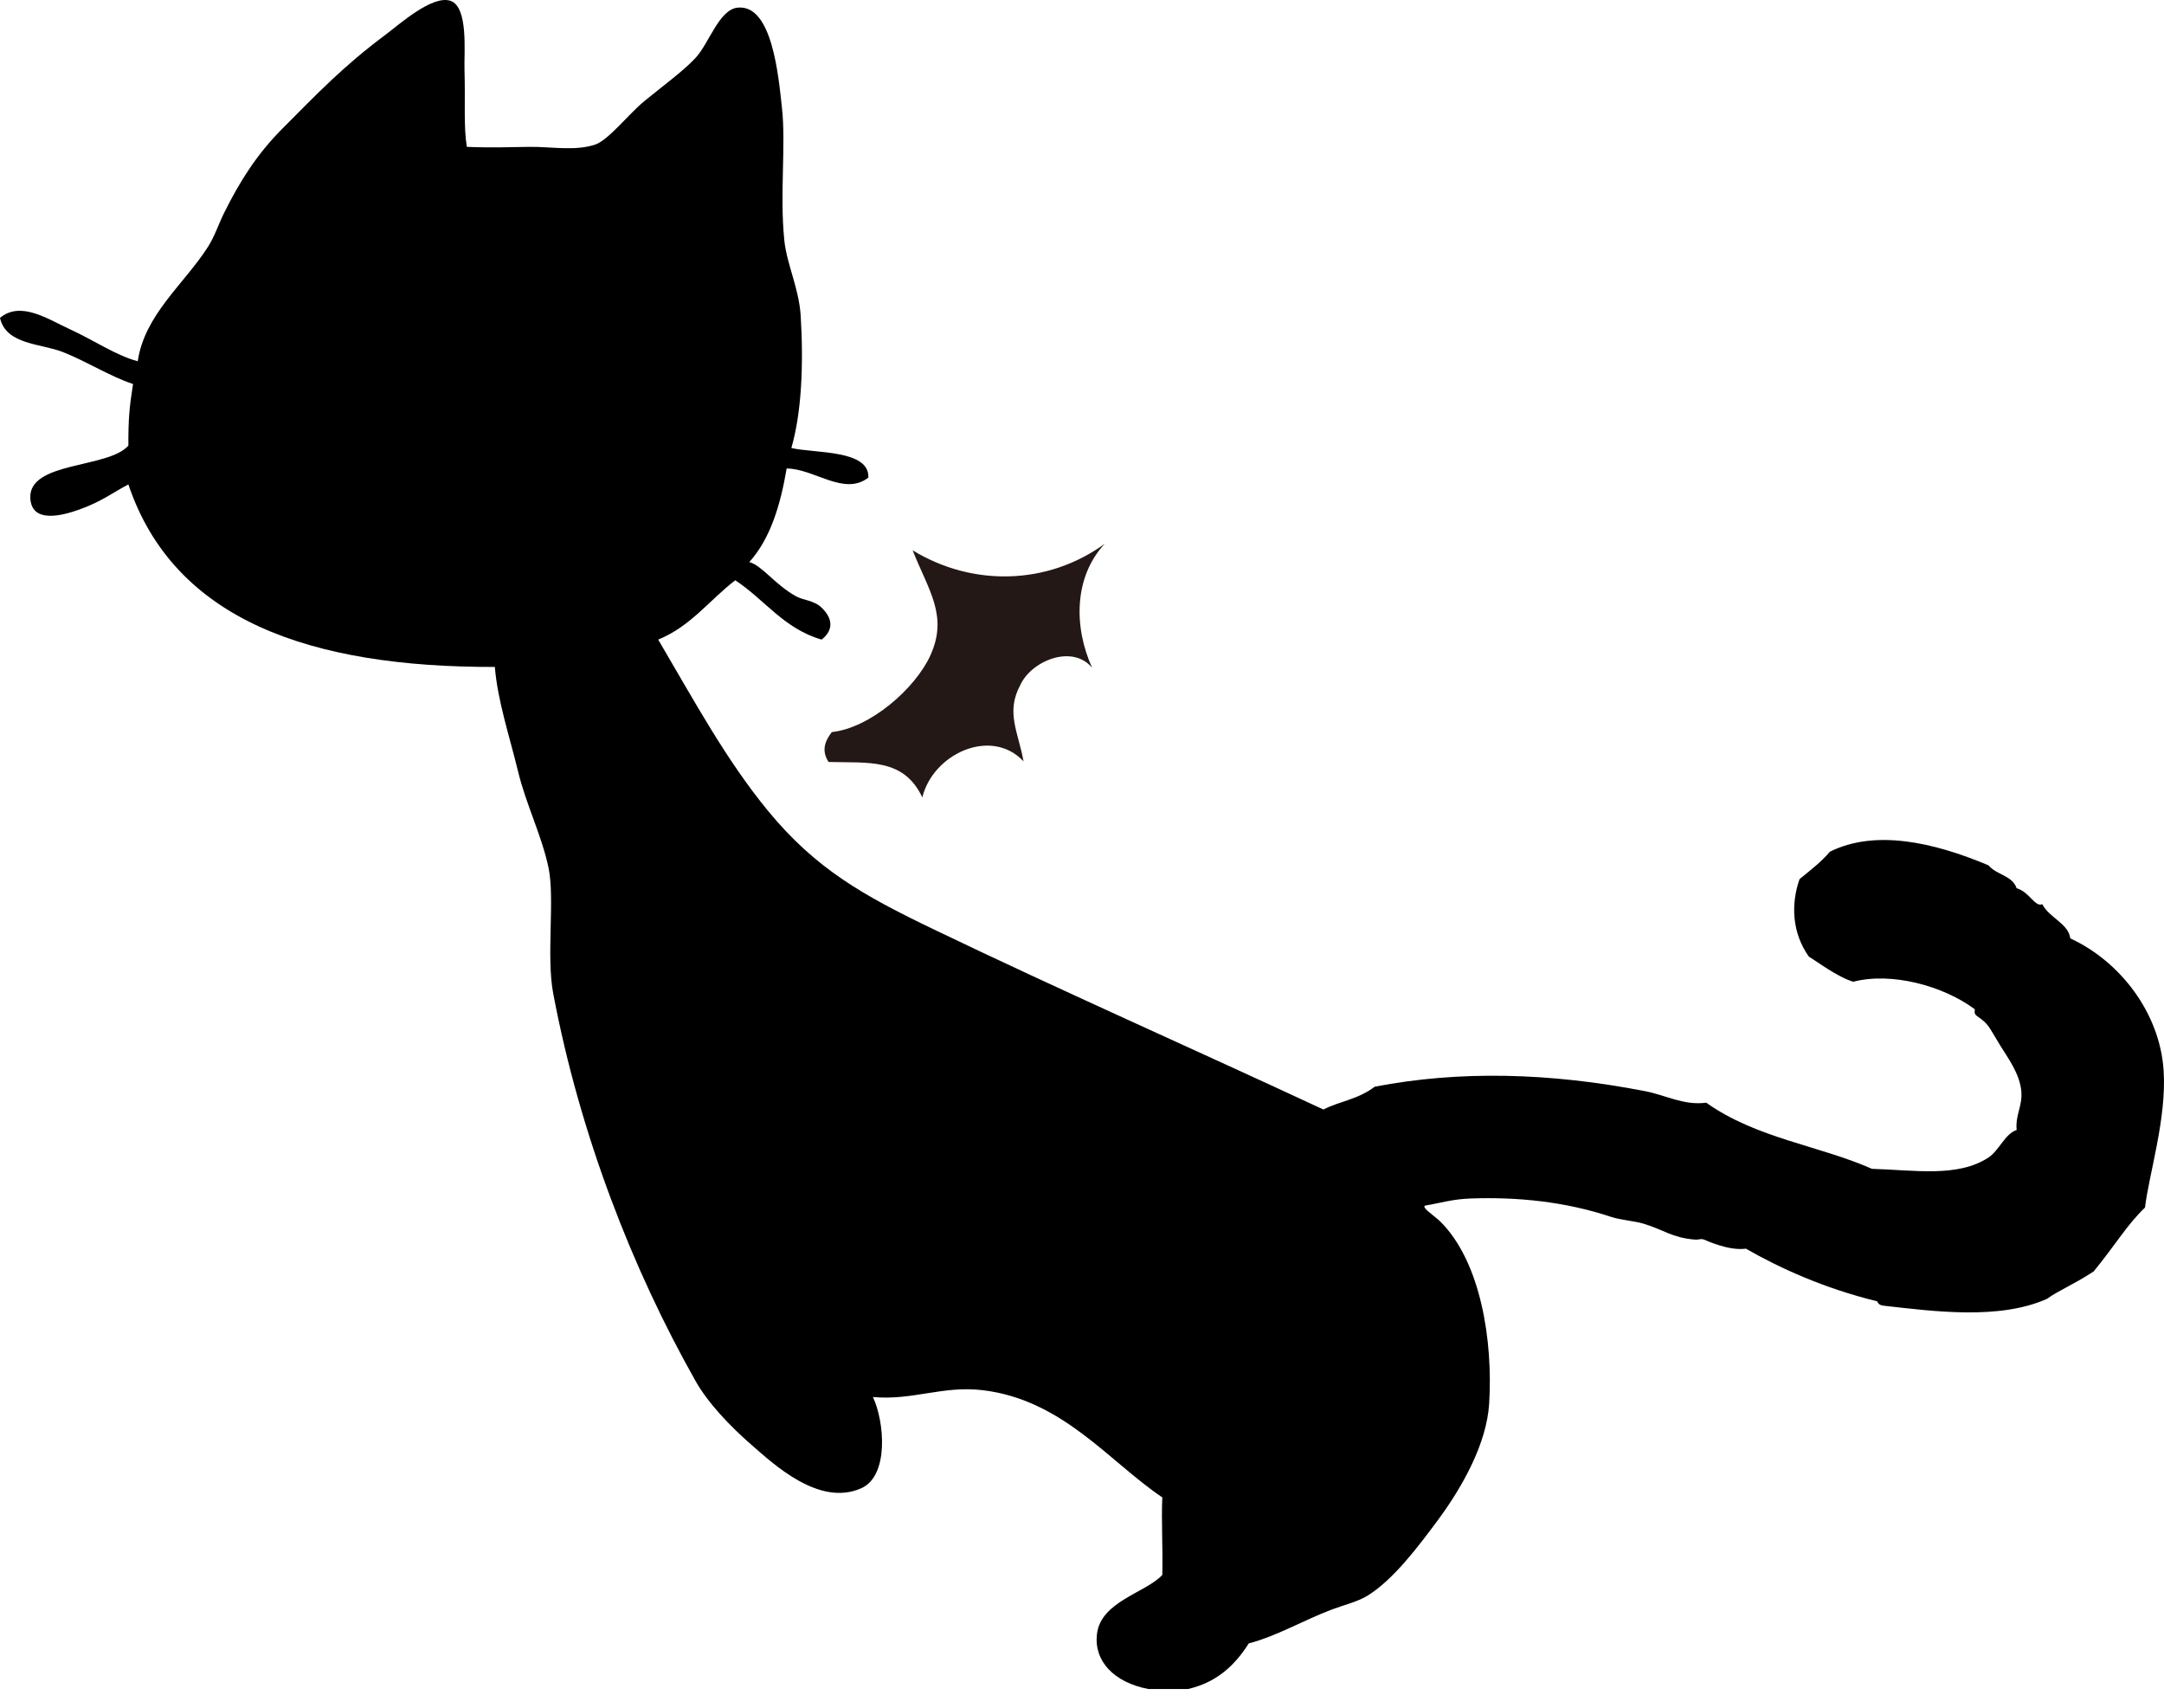
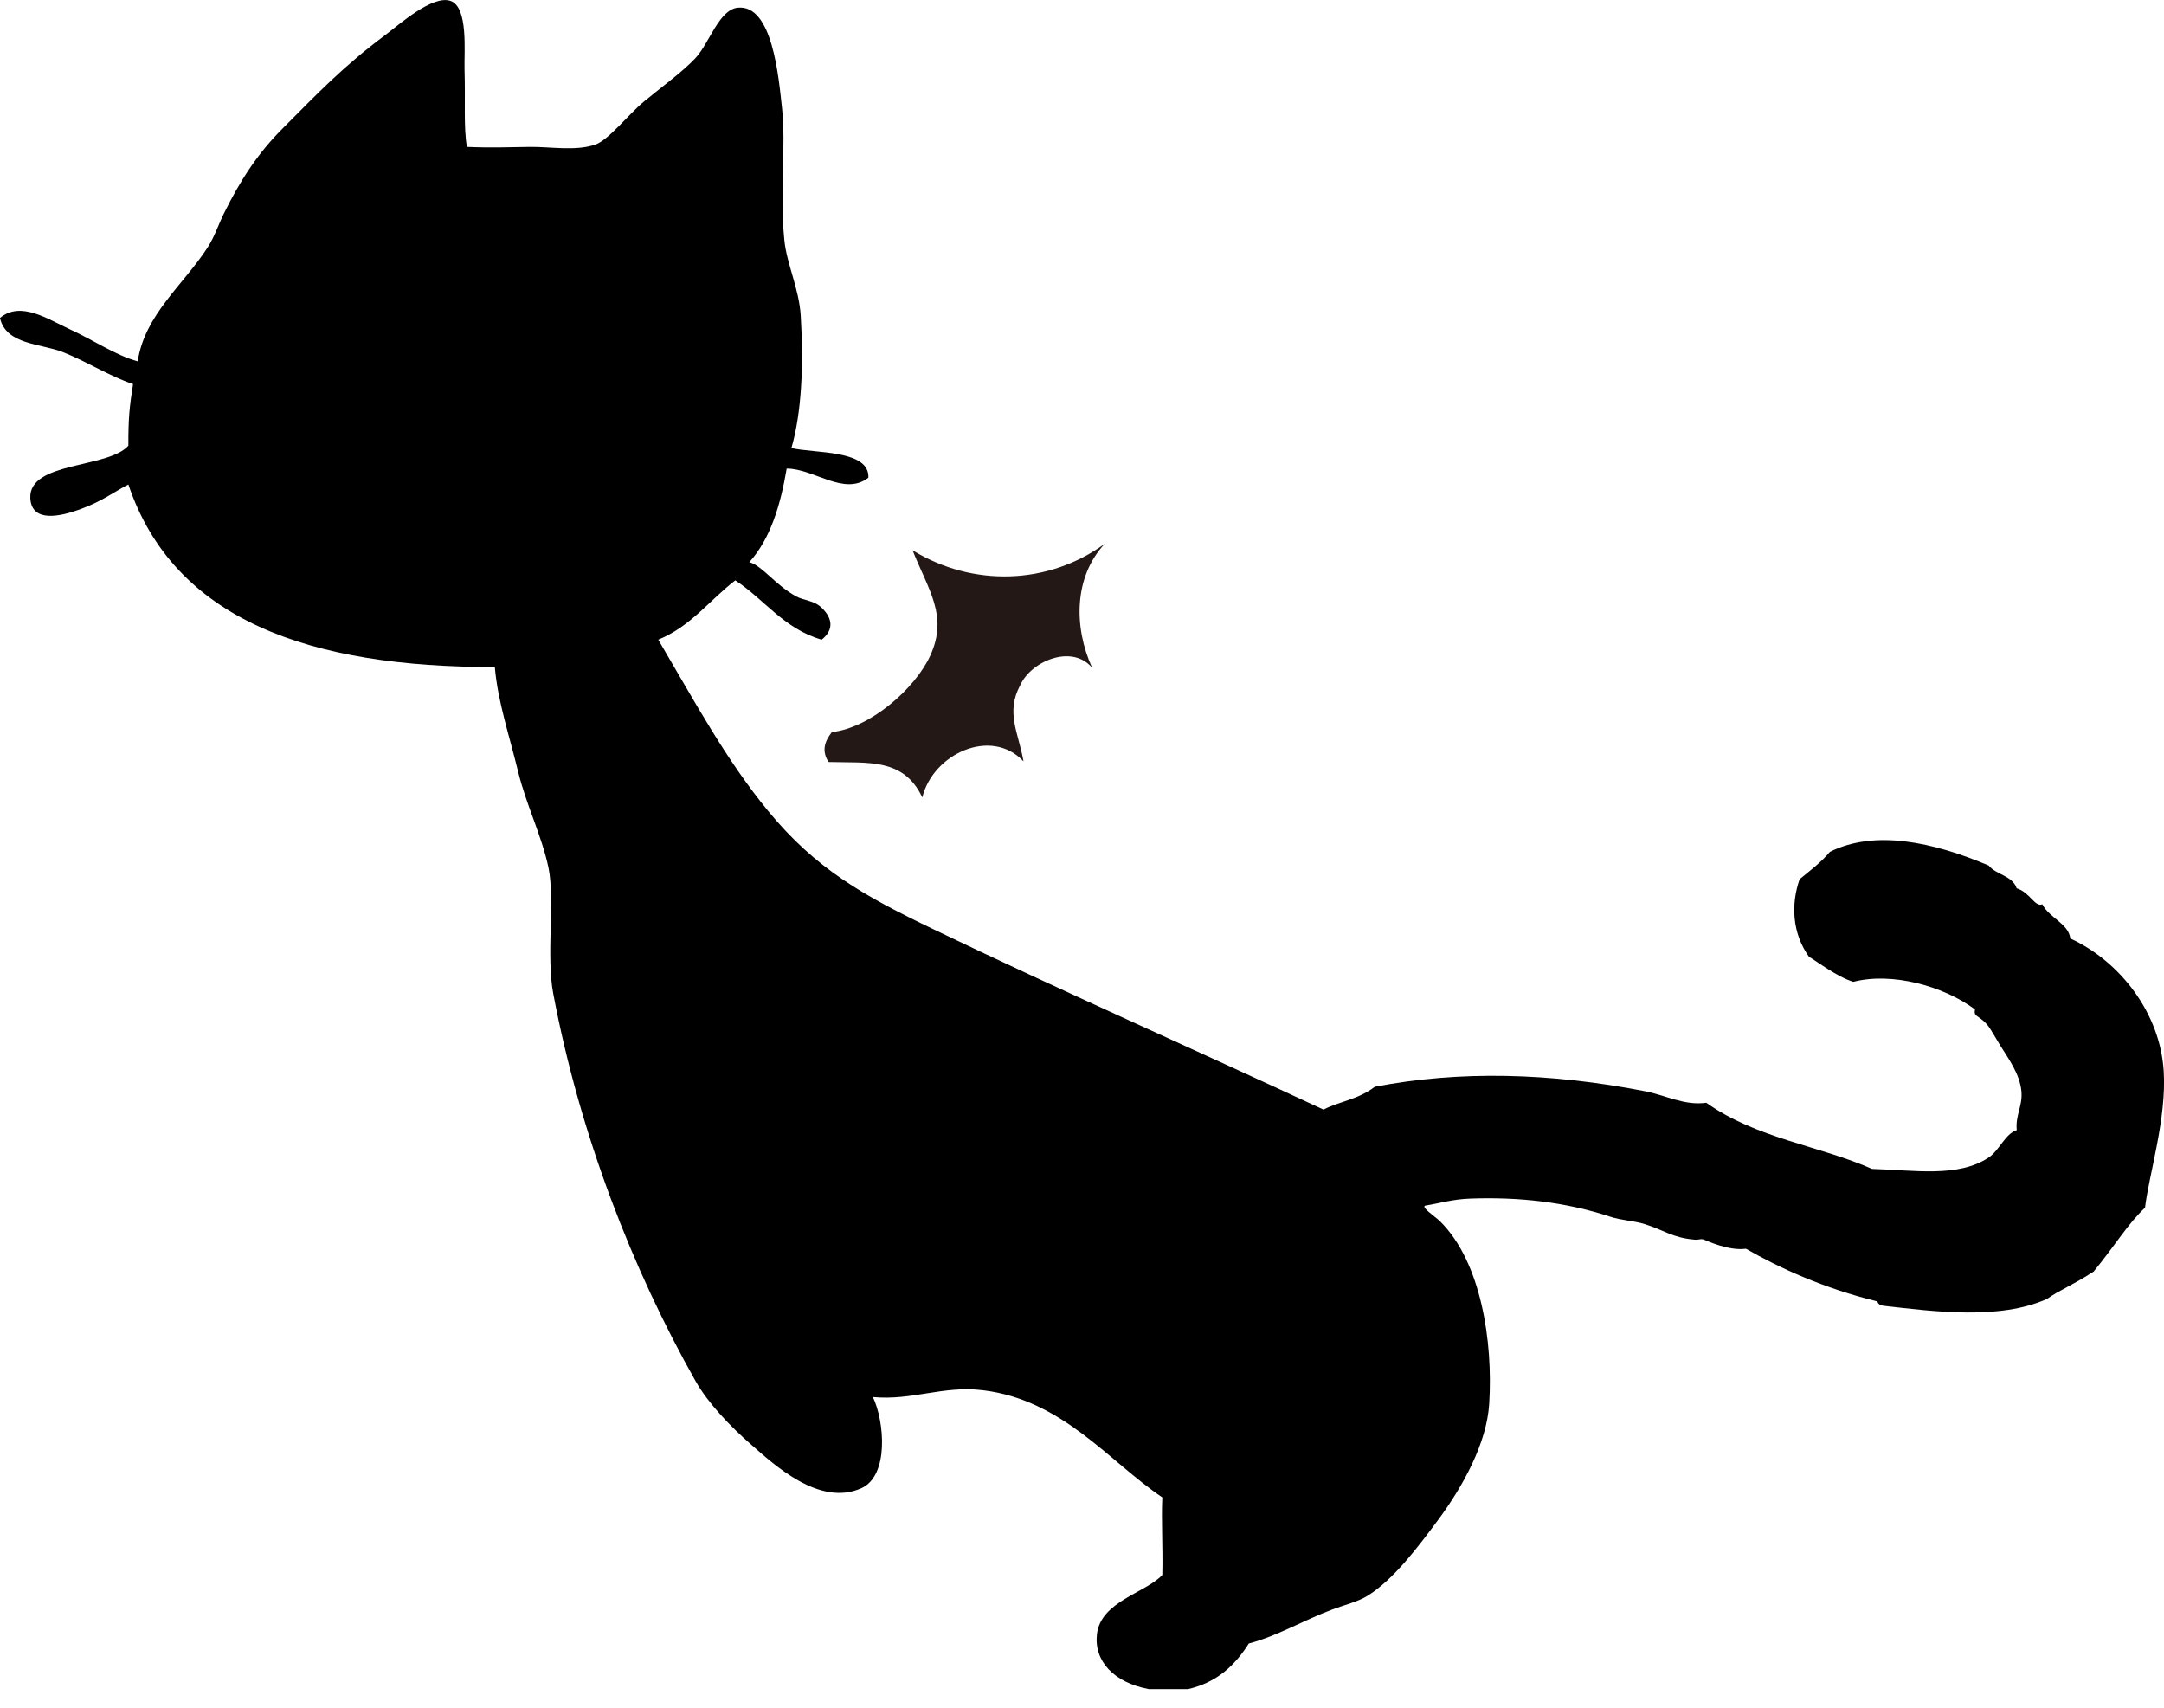
- <svg xmlns="http://www.w3.org/2000/svg" width="90" height="71" viewBox="0 0 90 71" fill="none">
-   <path fill-rule="evenodd" clip-rule="evenodd" d="M47.756 70.238C46.319 69.961 45.495 69.073 45.621 67.962C45.776 66.594 47.638 66.247 48.34 65.495C48.366 64.312 48.295 63.225 48.34 62.269C46.144 60.797 44.199 58.206 40.866 57.811C39.204 57.614 37.949 58.248 36.304 58.096C36.782 59.1 36.988 61.372 35.818 61.89C34.073 62.666 32.191 60.901 31.256 60.087C30.369 59.315 29.444 58.346 28.928 57.43C26.311 52.797 24.121 47.211 23.006 41.303C22.715 39.757 23.082 37.372 22.813 36.085C22.535 34.758 21.88 33.456 21.551 32.1C21.182 30.582 20.7 29.165 20.58 27.735C12.893 27.753 7.238 25.784 5.339 20.145C4.676 20.491 4.249 20.848 3.3 21.189C2.541 21.462 1.312 21.763 1.261 20.714C1.188 19.182 4.498 19.487 5.339 18.532C5.335 17.417 5.382 16.932 5.533 15.97C4.556 15.645 3.649 15.051 2.621 14.642C1.708 14.281 0.251 14.343 0 13.22C0.865 12.494 2.012 13.284 2.913 13.695C3.86 14.125 4.813 14.778 5.727 15.023C6.023 13.076 7.627 11.85 8.64 10.28C8.93 9.829 9.091 9.316 9.319 8.857C9.97 7.547 10.675 6.422 11.746 5.347C13.216 3.871 14.281 2.752 16.018 1.457C16.59 1.03 17.982 -0.224 18.737 0.035C19.482 0.292 19.298 2.161 19.318 2.881C19.359 4.258 19.276 5.259 19.416 6.107C20.451 6.151 21.198 6.117 22.037 6.107C22.892 6.097 23.939 6.292 24.756 6.011C25.315 5.82 26.15 4.734 26.795 4.208C27.656 3.504 28.423 2.951 28.93 2.405C29.495 1.796 29.903 0.4 30.677 0.318C32.128 0.165 32.381 3.214 32.522 4.493C32.693 6.055 32.422 8.068 32.62 9.996C32.722 10.992 33.228 11.985 33.3 13.126C33.426 15.165 33.336 17.179 32.912 18.63C33.859 18.857 36.171 18.689 36.114 19.862C35.104 20.644 33.863 19.485 32.716 19.483C32.455 21.031 32.028 22.415 31.163 23.373C31.701 23.524 32.232 24.312 33.103 24.795C33.424 24.973 33.849 24.959 34.171 25.27C34.626 25.707 34.687 26.191 34.171 26.598C32.597 26.143 31.799 24.931 30.579 24.131C29.509 24.951 28.724 26.05 27.374 26.598C28.915 29.221 30.213 31.617 31.936 33.713C33.922 36.129 35.894 37.236 38.829 38.646C44.05 41.157 49.715 43.659 55.041 46.14C55.718 45.789 56.463 45.731 57.175 45.191C60.7 44.511 64.462 44.604 68.436 45.38C69.277 45.544 70.048 45.983 70.961 45.855C73.051 47.343 75.677 47.64 77.853 48.606C79.613 48.657 81.433 48.977 82.707 48.131C83.139 47.844 83.397 47.138 83.872 46.992C83.811 46.362 84.121 46.001 84.066 45.38C84.001 44.646 83.493 43.972 83.192 43.483C82.695 42.677 82.729 42.602 82.221 42.251C82.052 42.133 82.164 41.995 82.123 41.965C80.819 40.994 78.668 40.413 77.076 40.826C76.404 40.623 75.565 39.979 75.231 39.783C74.53 38.798 74.475 37.607 74.843 36.558C75.281 36.197 75.739 35.854 76.104 35.419C77.968 34.491 80.382 35.006 82.705 35.987C83.015 36.378 83.699 36.406 83.87 36.937C84.409 37.092 84.635 37.737 84.938 37.601C85.231 38.175 86.023 38.397 86.103 39.023C88.183 39.981 89.832 42.133 89.985 44.525C90.114 46.507 89.373 48.835 89.21 50.217C88.463 50.931 88.034 51.695 87.075 52.874C86.189 53.449 85.632 53.654 85.134 54.013C83.15 54.899 80.429 54.534 78.339 54.298C78.078 54.269 78.114 54.125 78.047 54.109C75.863 53.576 74.008 52.729 72.612 51.927C71.885 52.023 70.987 51.592 70.865 51.548C70.712 51.494 70.681 51.566 70.477 51.548C69.534 51.47 69.205 51.143 68.342 50.884C67.981 50.776 67.399 50.736 66.983 50.598C65.089 49.97 63.121 49.771 61.157 49.84C60.396 49.866 59.853 50.042 59.312 50.126C59.017 50.154 59.684 50.58 59.894 50.79C61.596 52.473 62.096 55.785 61.933 58.38C61.829 60.019 60.841 61.81 59.798 63.219C58.972 64.332 57.953 65.686 56.886 66.35C56.475 66.606 55.951 66.725 55.43 66.919C54.212 67.372 53.114 68.036 51.936 68.341C51.367 69.239 50.618 69.961 49.411 70.238H47.762H47.756Z" fill="black" />
-   <path d="M34.597 30.444C36.204 30.268 38.063 28.629 38.688 27.268C39.445 25.615 38.627 24.572 37.955 22.884C40.453 24.412 43.58 24.334 45.946 22.613C44.662 23.991 44.65 26.07 45.421 27.769C44.599 26.778 42.896 27.48 42.437 28.481C41.817 29.626 42.353 30.446 42.568 31.661C41.219 30.221 38.796 31.354 38.359 33.161C37.584 31.509 36.102 31.735 34.459 31.687C34.153 31.21 34.31 30.815 34.595 30.444H34.597Z" fill="#231815" />
+ <svg xmlns="http://www.w3.org/2000/svg" fill="none" height="71" viewBox="0 0 90 71" width="90">
+   <path clip-rule="evenodd" d="m47.756 70.238c-1.437-.277-2.261-1.165-2.135-2.276.155-1.368 2.017-1.715 2.719-2.467.027-1.183-.045-2.27 0-3.225-2.196-1.472-4.141-4.063-7.474-4.458-1.661-.198-2.917.437-4.562.285.478 1.003.684 3.275-.486 3.794-1.745.776-3.627-.989-4.562-1.803-.888-.772-1.812-1.741-2.329-2.657-2.617-4.634-4.807-10.219-5.921-16.127-.292-1.546.076-3.932-.194-5.218-.278-1.327-.933-2.629-1.261-3.985-.369-1.518-.851-2.934-.972-4.364-7.686.018-13.342-1.951-15.24-7.59-.663.345-1.09.702-2.039 1.043-.759.273-1.988.575-2.039-.475-.073-1.532 3.237-1.227 4.078-2.182-.004-1.115.043-1.6.194-2.561-.978-.325-1.884-.919-2.913-1.328-.912-.361-2.37-.299-2.621-1.422.865-.726 2.012.064 2.913.475.947.431 1.9 1.083 2.815 1.329.296-1.947 1.9-3.174 2.913-4.743.29-.451.451-.963.68-1.422.651-1.311 1.355-2.436 2.427-3.511 1.47-1.476 2.535-2.595 4.272-3.89.572-.427 1.964-1.682 2.719-1.422.745.257.561 2.126.582 2.846.041 1.376-.043 2.378.098 3.225 1.035.044 1.782.01 2.621 0 .855-.01 1.902.185 2.719-.096.559-.191 1.394-1.277 2.039-1.803.861-.704 1.629-1.257 2.135-1.803.565-.608.974-2.005 1.747-2.086 1.451-.154 1.704 2.896 1.845 4.175.172 1.562-.1 3.574.098 5.503.102.995.608 1.989.68 3.13.127 2.039.037 4.053-.388 5.503.947.227 3.26.06 3.202 1.233-1.01.782-2.251-.377-3.398-.379-.261 1.548-.688 2.932-1.553 3.89.539.152 1.069.94 1.941 1.422.321.178.745.164 1.067.475.455.437.516.921 0 1.328-1.574-.455-2.372-1.667-3.592-2.467-1.069.82-1.855 1.919-3.204 2.467 1.541 2.623 2.839 5.019 4.562 7.115 1.986 2.416 3.958 3.523 6.893 4.933 5.221 2.511 10.887 5.013 16.212 7.494.678-.351 1.423-.409 2.135-.949 3.525-.68 7.287-.587 11.26.19.841.164 1.612.602 2.525.475 2.09 1.488 4.717 1.785 6.893 2.751 1.759.052 3.58.371 4.854-.475.433-.287.69-.993 1.165-1.139-.061-.63.249-.991.194-1.612-.065-.734-.574-1.408-.874-1.897-.498-.806-.463-.882-.972-1.233-.169-.118-.057-.255-.098-.285-1.304-.971-3.455-1.552-5.047-1.139-.671-.203-1.51-.848-1.845-1.043-.7-.985-.755-2.176-.388-3.225.439-.361.896-.704 1.261-1.139 1.863-.928 4.278-.413 6.601.569.31.391.994.419 1.165.949.539.156.765.8 1.067.664.294.574 1.086.796 1.165 1.422 2.08.957 3.729 3.11 3.882 5.501.129 1.983-.612 4.311-.776 5.693-.747.714-1.176 1.478-2.135 2.657-.886.575-1.443.78-1.941 1.139-1.984.886-4.705.521-6.795.285-.261-.03-.225-.173-.292-.19-2.184-.533-4.039-1.38-5.435-2.182-.727.096-1.625-.335-1.747-.379-.153-.054-.184.018-.388 0-.943-.078-1.272-.405-2.135-.664-.361-.108-.943-.148-1.359-.285-1.894-.628-3.862-.828-5.825-.758-.761.026-1.304.201-1.845.285-.296.028.371.455.582.664 1.702 1.683 2.202 4.995 2.039 7.59-.104 1.64-1.092 3.431-2.135 4.839-.827 1.113-1.845 2.467-2.913 3.132-.41.255-.935.375-1.455.569-1.218.453-2.317 1.117-3.494 1.422-.569.898-1.319 1.62-2.525 1.897h-1.649z" fill="#000" fill-rule="evenodd" />
+   <path d="m34.597 30.444c1.606-.175 3.466-1.815 4.09-3.175.757-1.654-.061-2.697-.733-4.384 2.498 1.528 5.625 1.45 7.991-.271-1.284 1.378-1.296 3.457-.524 5.156-.823-.991-2.525-.289-2.984.712-.621 1.145-.084 1.965.131 3.18-1.349-1.44-3.772-.307-4.209 1.5-.776-1.652-2.257-1.426-3.9-1.474-.306-.477-.149-.872.137-1.243z" fill="#231815" />
</svg>
